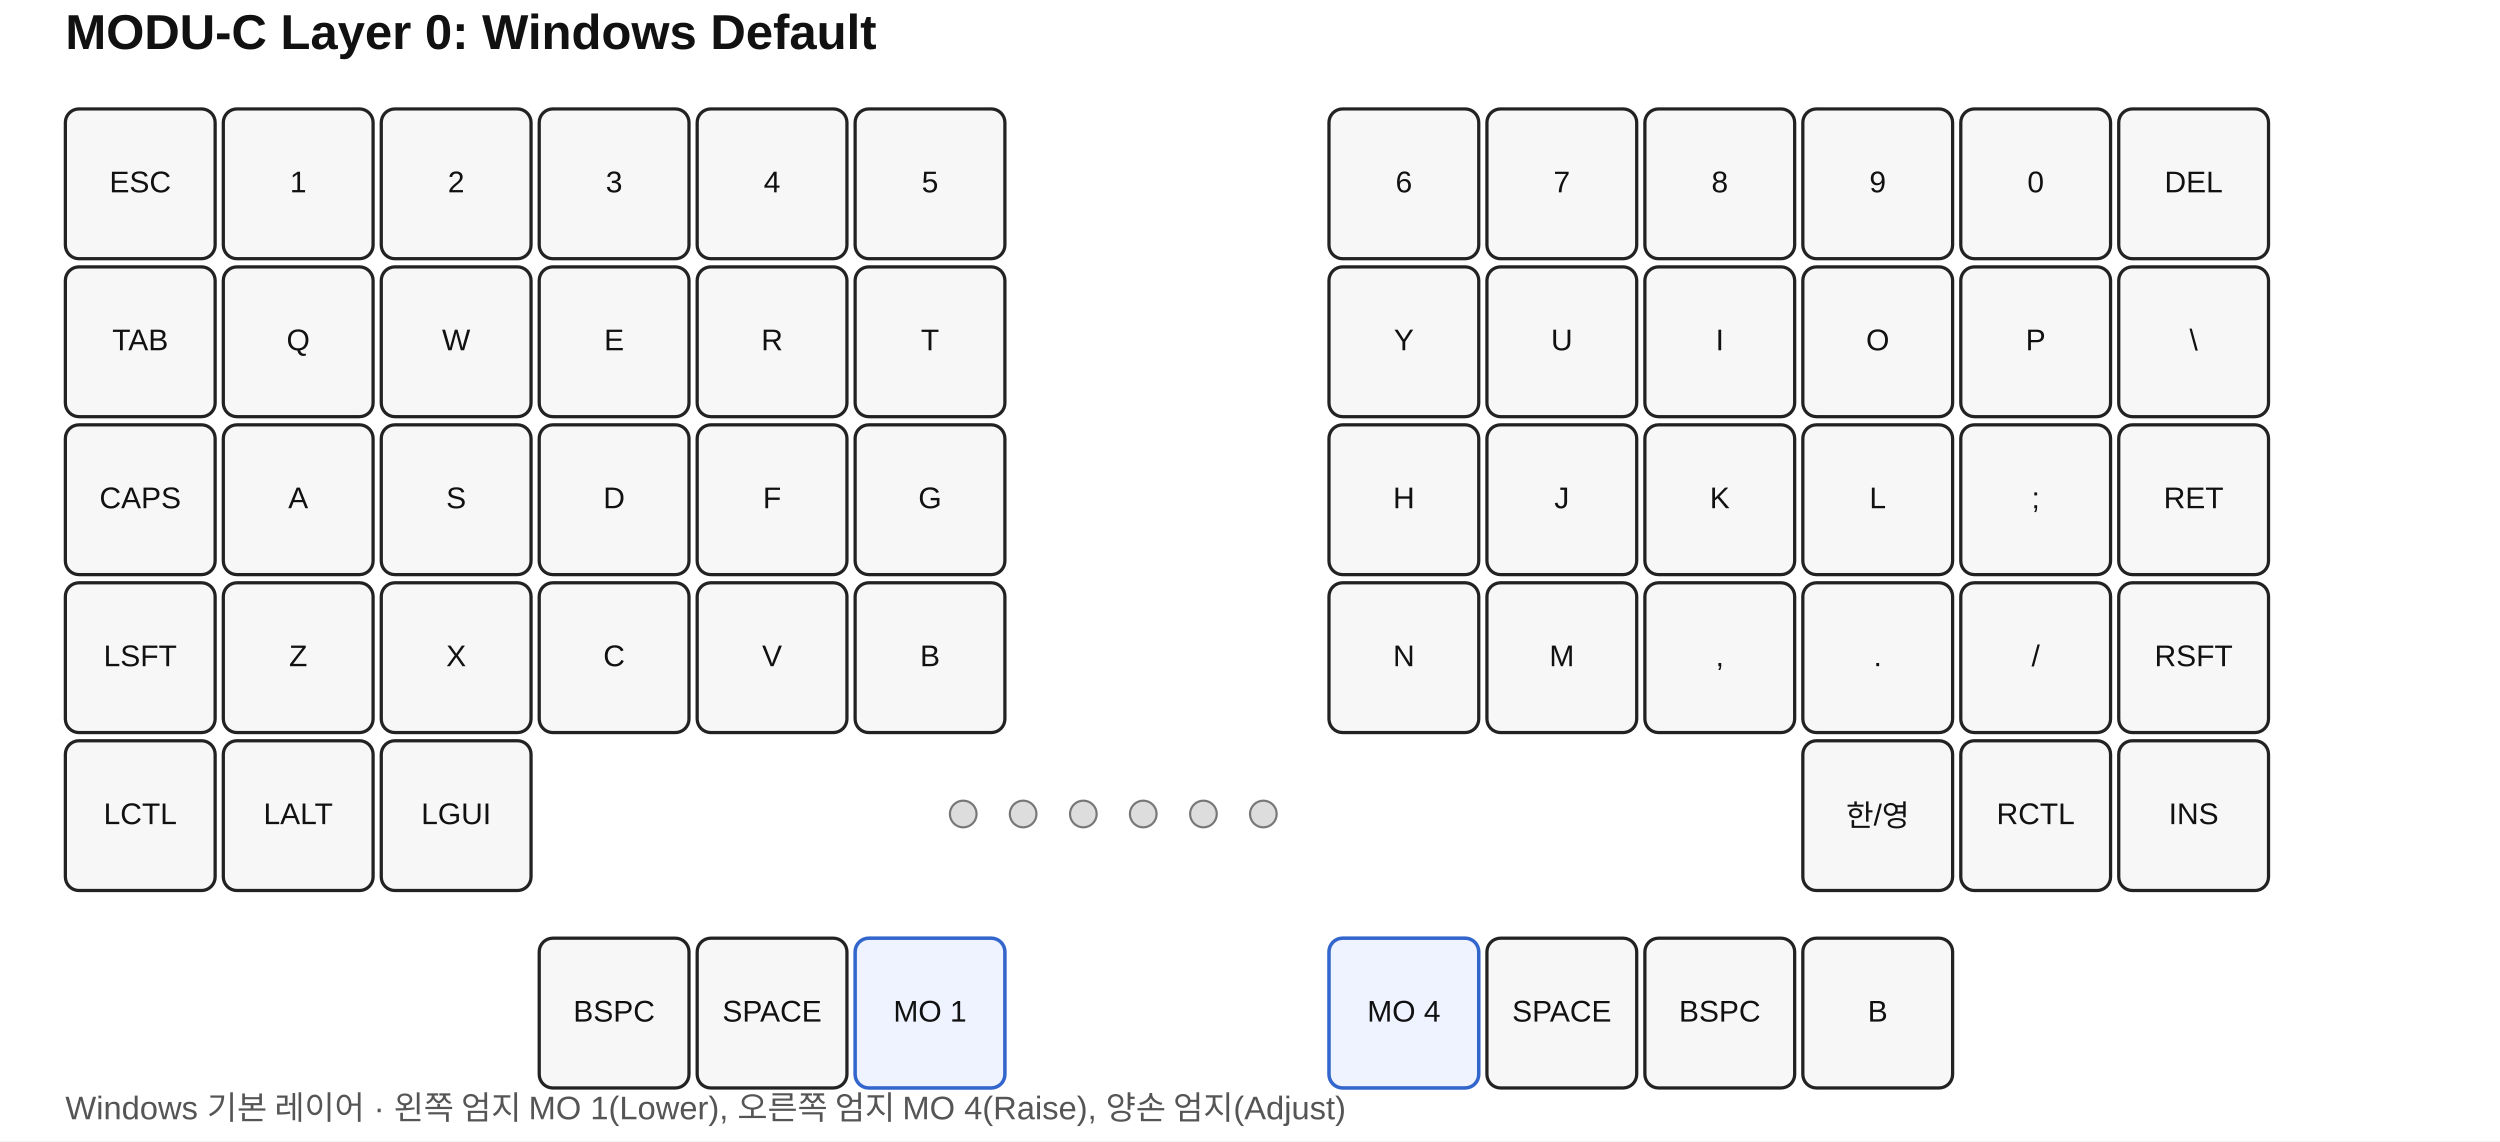
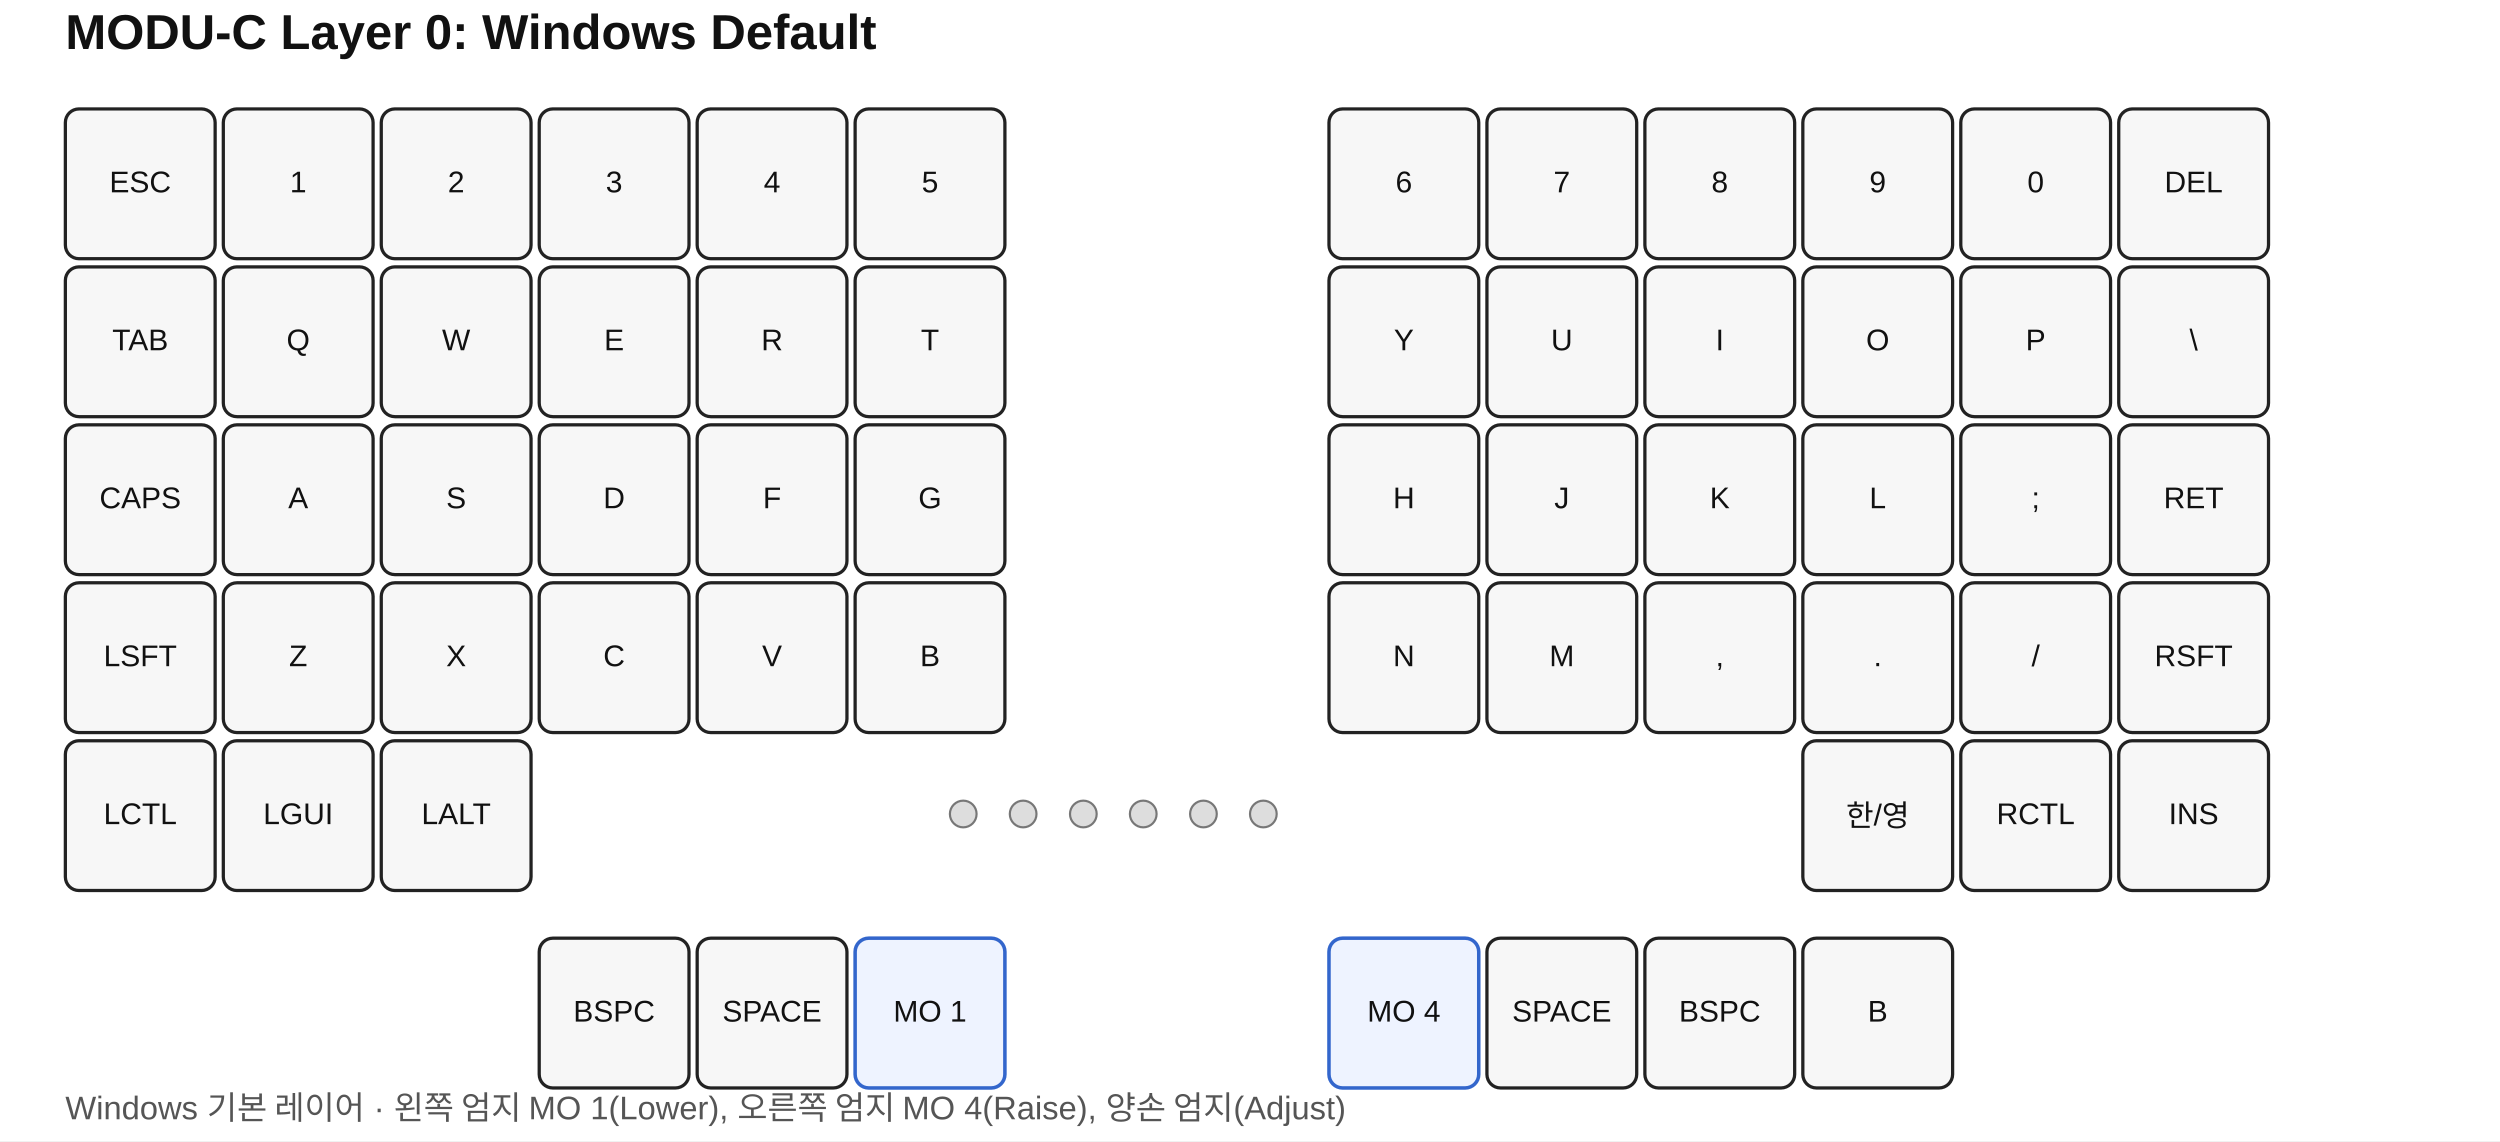
<svg xmlns="http://www.w3.org/2000/svg" width="918" height="419" viewBox="0 0 918 419">
  <rect width="100%" height="100%" fill="white" />
  <style>
text{font-family:Arial,sans-serif;fill:#111}
.key{fill:#f7f7f7;stroke:#222;stroke-width:1.2}
.trans{fill:#fcfcfc;stroke:#ccc;stroke-width:1;stroke-dasharray:3 3}
.mo{fill:#eef3ff;stroke:#3366cc;stroke-width:1.3}
.boot{fill:#ffeeee;stroke:#cc3333;stroke-width:1.3}
.none{fill:#ddd;stroke:#777;stroke-width:0.8}
.title{font-weight:700;font-size:18px}
.note{font-size:12px;fill:#555}
.label{font-size:11px;text-anchor:middle;dominant-baseline:middle}
.label-sm{font-size:9.5px;text-anchor:middle;dominant-baseline:middle}
.label-multi-1{font-size:10px;font-weight:700;text-anchor:middle;dominant-baseline:middle}
.label-multi-2{font-size:7.5px;text-anchor:middle;dominant-baseline:middle;fill:#444}
.label-trans{font-size:10px;text-anchor:middle;dominant-baseline:middle;fill:#aaa}
</style>
  <text x="24" y="18" class="title">MODU-C Layer 0: Windows Default</text>
  <rect class="key" x="24" y="40" width="55" height="55" rx="5" />
  <text class="label" x="51.5" y="67.5">ESC</text>
  <rect class="key" x="82" y="40" width="55" height="55" rx="5" />
  <text class="label" x="109.5" y="67.5">1</text>
  <rect class="key" x="140" y="40" width="55" height="55" rx="5" />
  <text class="label" x="167.5" y="67.5">2</text>
  <rect class="key" x="198" y="40" width="55" height="55" rx="5" />
  <text class="label" x="225.5" y="67.5">3</text>
  <rect class="key" x="256" y="40" width="55" height="55" rx="5" />
  <text class="label" x="283.5" y="67.5">4</text>
  <rect class="key" x="314" y="40" width="55" height="55" rx="5" />
  <text class="label" x="341.5" y="67.5">5</text>
  <rect class="key" x="488" y="40" width="55" height="55" rx="5" />
  <text class="label" x="515.5" y="67.5">6</text>
  <rect class="key" x="546" y="40" width="55" height="55" rx="5" />
  <text class="label" x="573.5" y="67.5">7</text>
  <rect class="key" x="604" y="40" width="55" height="55" rx="5" />
  <text class="label" x="631.5" y="67.5">8</text>
  <rect class="key" x="662" y="40" width="55" height="55" rx="5" />
  <text class="label" x="689.5" y="67.5">9</text>
  <rect class="key" x="720" y="40" width="55" height="55" rx="5" />
  <text class="label" x="747.5" y="67.5">0</text>
  <rect class="key" x="778" y="40" width="55" height="55" rx="5" />
  <text class="label" x="805.5" y="67.5">DEL</text>
  <rect class="key" x="24" y="98" width="55" height="55" rx="5" />
  <text class="label" x="51.5" y="125.5">TAB</text>
  <rect class="key" x="82" y="98" width="55" height="55" rx="5" />
  <text class="label" x="109.5" y="125.5">Q</text>
  <rect class="key" x="140" y="98" width="55" height="55" rx="5" />
  <text class="label" x="167.5" y="125.5">W</text>
  <rect class="key" x="198" y="98" width="55" height="55" rx="5" />
  <text class="label" x="225.5" y="125.5">E</text>
  <rect class="key" x="256" y="98" width="55" height="55" rx="5" />
  <text class="label" x="283.5" y="125.5">R</text>
  <rect class="key" x="314" y="98" width="55" height="55" rx="5" />
  <text class="label" x="341.5" y="125.5">T</text>
  <rect class="key" x="488" y="98" width="55" height="55" rx="5" />
  <text class="label" x="515.5" y="125.5">Y</text>
  <rect class="key" x="546" y="98" width="55" height="55" rx="5" />
  <text class="label" x="573.5" y="125.5">U</text>
  <rect class="key" x="604" y="98" width="55" height="55" rx="5" />
  <text class="label" x="631.5" y="125.5">I</text>
  <rect class="key" x="662" y="98" width="55" height="55" rx="5" />
  <text class="label" x="689.5" y="125.5">O</text>
  <rect class="key" x="720" y="98" width="55" height="55" rx="5" />
  <text class="label" x="747.5" y="125.5">P</text>
  <rect class="key" x="778" y="98" width="55" height="55" rx="5" />
  <text class="label" x="805.5" y="125.5">\</text>
  <rect class="key" x="24" y="156" width="55" height="55" rx="5" />
  <text class="label" x="51.5" y="183.5">CAPS</text>
  <rect class="key" x="82" y="156" width="55" height="55" rx="5" />
  <text class="label" x="109.5" y="183.5">A</text>
  <rect class="key" x="140" y="156" width="55" height="55" rx="5" />
  <text class="label" x="167.5" y="183.5">S</text>
  <rect class="key" x="198" y="156" width="55" height="55" rx="5" />
  <text class="label" x="225.5" y="183.5">D</text>
  <rect class="key" x="256" y="156" width="55" height="55" rx="5" />
  <text class="label" x="283.5" y="183.5">F</text>
  <rect class="key" x="314" y="156" width="55" height="55" rx="5" />
  <text class="label" x="341.5" y="183.5">G</text>
  <rect class="key" x="488" y="156" width="55" height="55" rx="5" />
  <text class="label" x="515.5" y="183.5">H</text>
  <rect class="key" x="546" y="156" width="55" height="55" rx="5" />
  <text class="label" x="573.5" y="183.5">J</text>
  <rect class="key" x="604" y="156" width="55" height="55" rx="5" />
  <text class="label" x="631.5" y="183.5">K</text>
  <rect class="key" x="662" y="156" width="55" height="55" rx="5" />
  <text class="label" x="689.5" y="183.5">L</text>
  <rect class="key" x="720" y="156" width="55" height="55" rx="5" />
  <text class="label" x="747.5" y="183.5">;</text>
  <rect class="key" x="778" y="156" width="55" height="55" rx="5" />
  <text class="label" x="805.5" y="183.5">RET</text>
  <rect class="key" x="24" y="214" width="55" height="55" rx="5" />
  <text class="label" x="51.5" y="241.5">LSFT</text>
  <rect class="key" x="82" y="214" width="55" height="55" rx="5" />
  <text class="label" x="109.5" y="241.5">Z</text>
  <rect class="key" x="140" y="214" width="55" height="55" rx="5" />
  <text class="label" x="167.5" y="241.5">X</text>
  <rect class="key" x="198" y="214" width="55" height="55" rx="5" />
  <text class="label" x="225.5" y="241.5">C</text>
  <rect class="key" x="256" y="214" width="55" height="55" rx="5" />
  <text class="label" x="283.5" y="241.5">V</text>
  <rect class="key" x="314" y="214" width="55" height="55" rx="5" />
  <text class="label" x="341.5" y="241.5">B</text>
  <rect class="key" x="488" y="214" width="55" height="55" rx="5" />
  <text class="label" x="515.5" y="241.5">N</text>
  <rect class="key" x="546" y="214" width="55" height="55" rx="5" />
  <text class="label" x="573.5" y="241.5">M</text>
  <rect class="key" x="604" y="214" width="55" height="55" rx="5" />
  <text class="label" x="631.5" y="241.5">,</text>
  <rect class="key" x="662" y="214" width="55" height="55" rx="5" />
  <text class="label" x="689.5" y="241.5">.</text>
  <rect class="key" x="720" y="214" width="55" height="55" rx="5" />
  <text class="label" x="747.5" y="241.5">/</text>
  <rect class="key" x="778" y="214" width="55" height="55" rx="5" />
  <text class="label" x="805.5" y="241.5">RSFT</text>
  <rect class="key" x="24" y="272" width="55" height="55" rx="5" />
  <text class="label" x="51.5" y="299.5">LCTL</text>
  <rect class="key" x="82" y="272" width="55" height="55" rx="5" />
-   <text class="label" x="109.5" y="299.5">LALT</text>
+   <text class="label" x="109.5" y="299.5">LGUI</text>
  <rect class="key" x="140" y="272" width="55" height="55" rx="5" />
-   <text class="label" x="167.5" y="299.5">LGUI</text>
+   <text class="label" x="167.5" y="299.5">LALT</text>
  <rect class="none" x="348.8" y="294" width="9.8" height="9.8" rx="5" />
  <rect class="none" x="370.8" y="294" width="9.8" height="9.8" rx="5" />
  <rect class="none" x="392.9" y="294" width="9.8" height="9.8" rx="5" />
  <rect class="none" x="414.9" y="294" width="9.8" height="9.8" rx="5" />
  <rect class="none" x="437" y="294" width="9.8" height="9.8" rx="5" />
  <rect class="none" x="459" y="294" width="9.8" height="9.8" rx="5" />
  <rect class="key" x="662" y="272" width="55" height="55" rx="5" />
  <text class="label" x="689.5" y="299.5">한/영</text>
  <rect class="key" x="720" y="272" width="55" height="55" rx="5" />
  <text class="label" x="747.5" y="299.5">RCTL</text>
  <rect class="key" x="778" y="272" width="55" height="55" rx="5" />
  <text class="label" x="805.5" y="299.5">INS</text>
  <rect class="key" x="198" y="344.5" width="55" height="55" rx="5" />
  <text class="label" x="225.5" y="372">BSPC</text>
  <rect class="key" x="256" y="344.5" width="55" height="55" rx="5" />
  <text class="label" x="283.5" y="372">SPACE</text>
  <rect class="mo" x="314" y="344.5" width="55" height="55" rx="5" />
  <text class="label" x="341.5" y="372">MO 1</text>
  <rect class="mo" x="488" y="344.5" width="55" height="55" rx="5" />
  <text class="label" x="515.5" y="372">MO 4</text>
  <rect class="key" x="546" y="344.5" width="55" height="55" rx="5" />
  <text class="label" x="573.5" y="372">SPACE</text>
  <rect class="key" x="604" y="344.5" width="55" height="55" rx="5" />
  <text class="label" x="631.5" y="372">BSPC</text>
  <rect class="key" x="662" y="344.5" width="55" height="55" rx="5" />
  <text class="label" x="689.5" y="372">B</text>
  <text x="24" y="411" class="note">Windows 기본 레이어 · 왼쪽 엄지 MO 1(Lower), 오른쪽 엄지 MO 4(Raise), 양손 엄지(Adjust)</text>
</svg>
